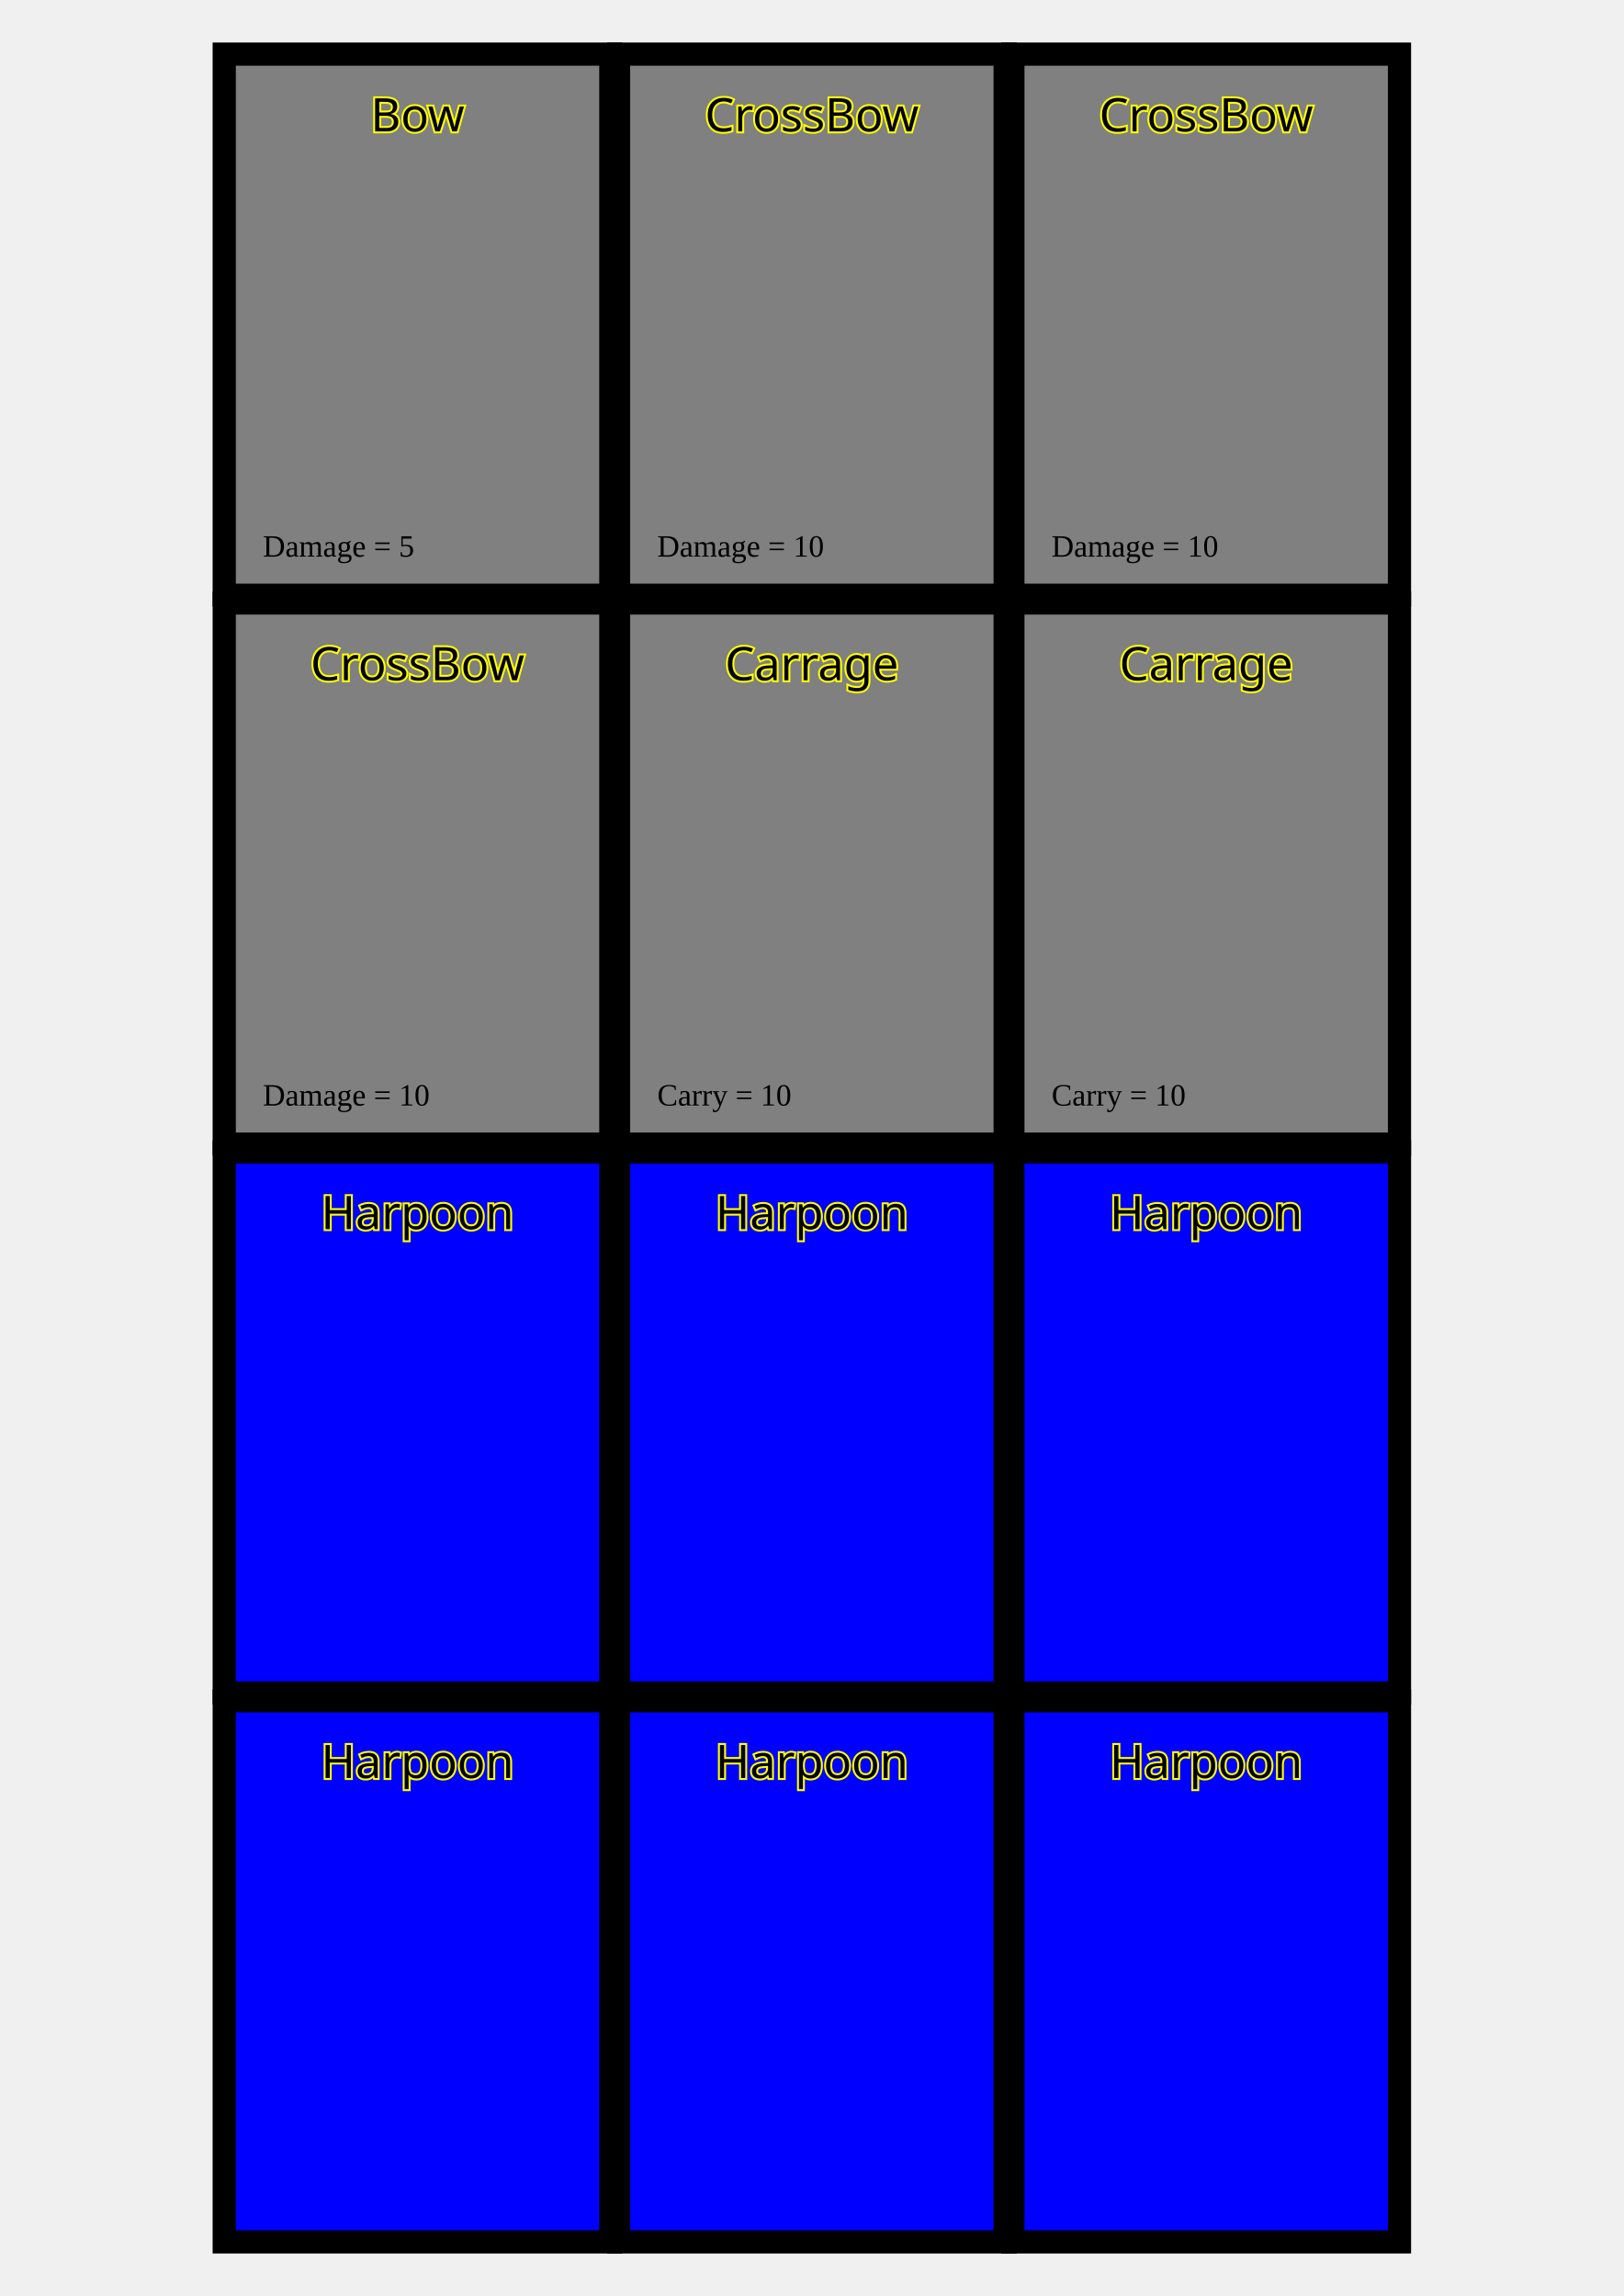
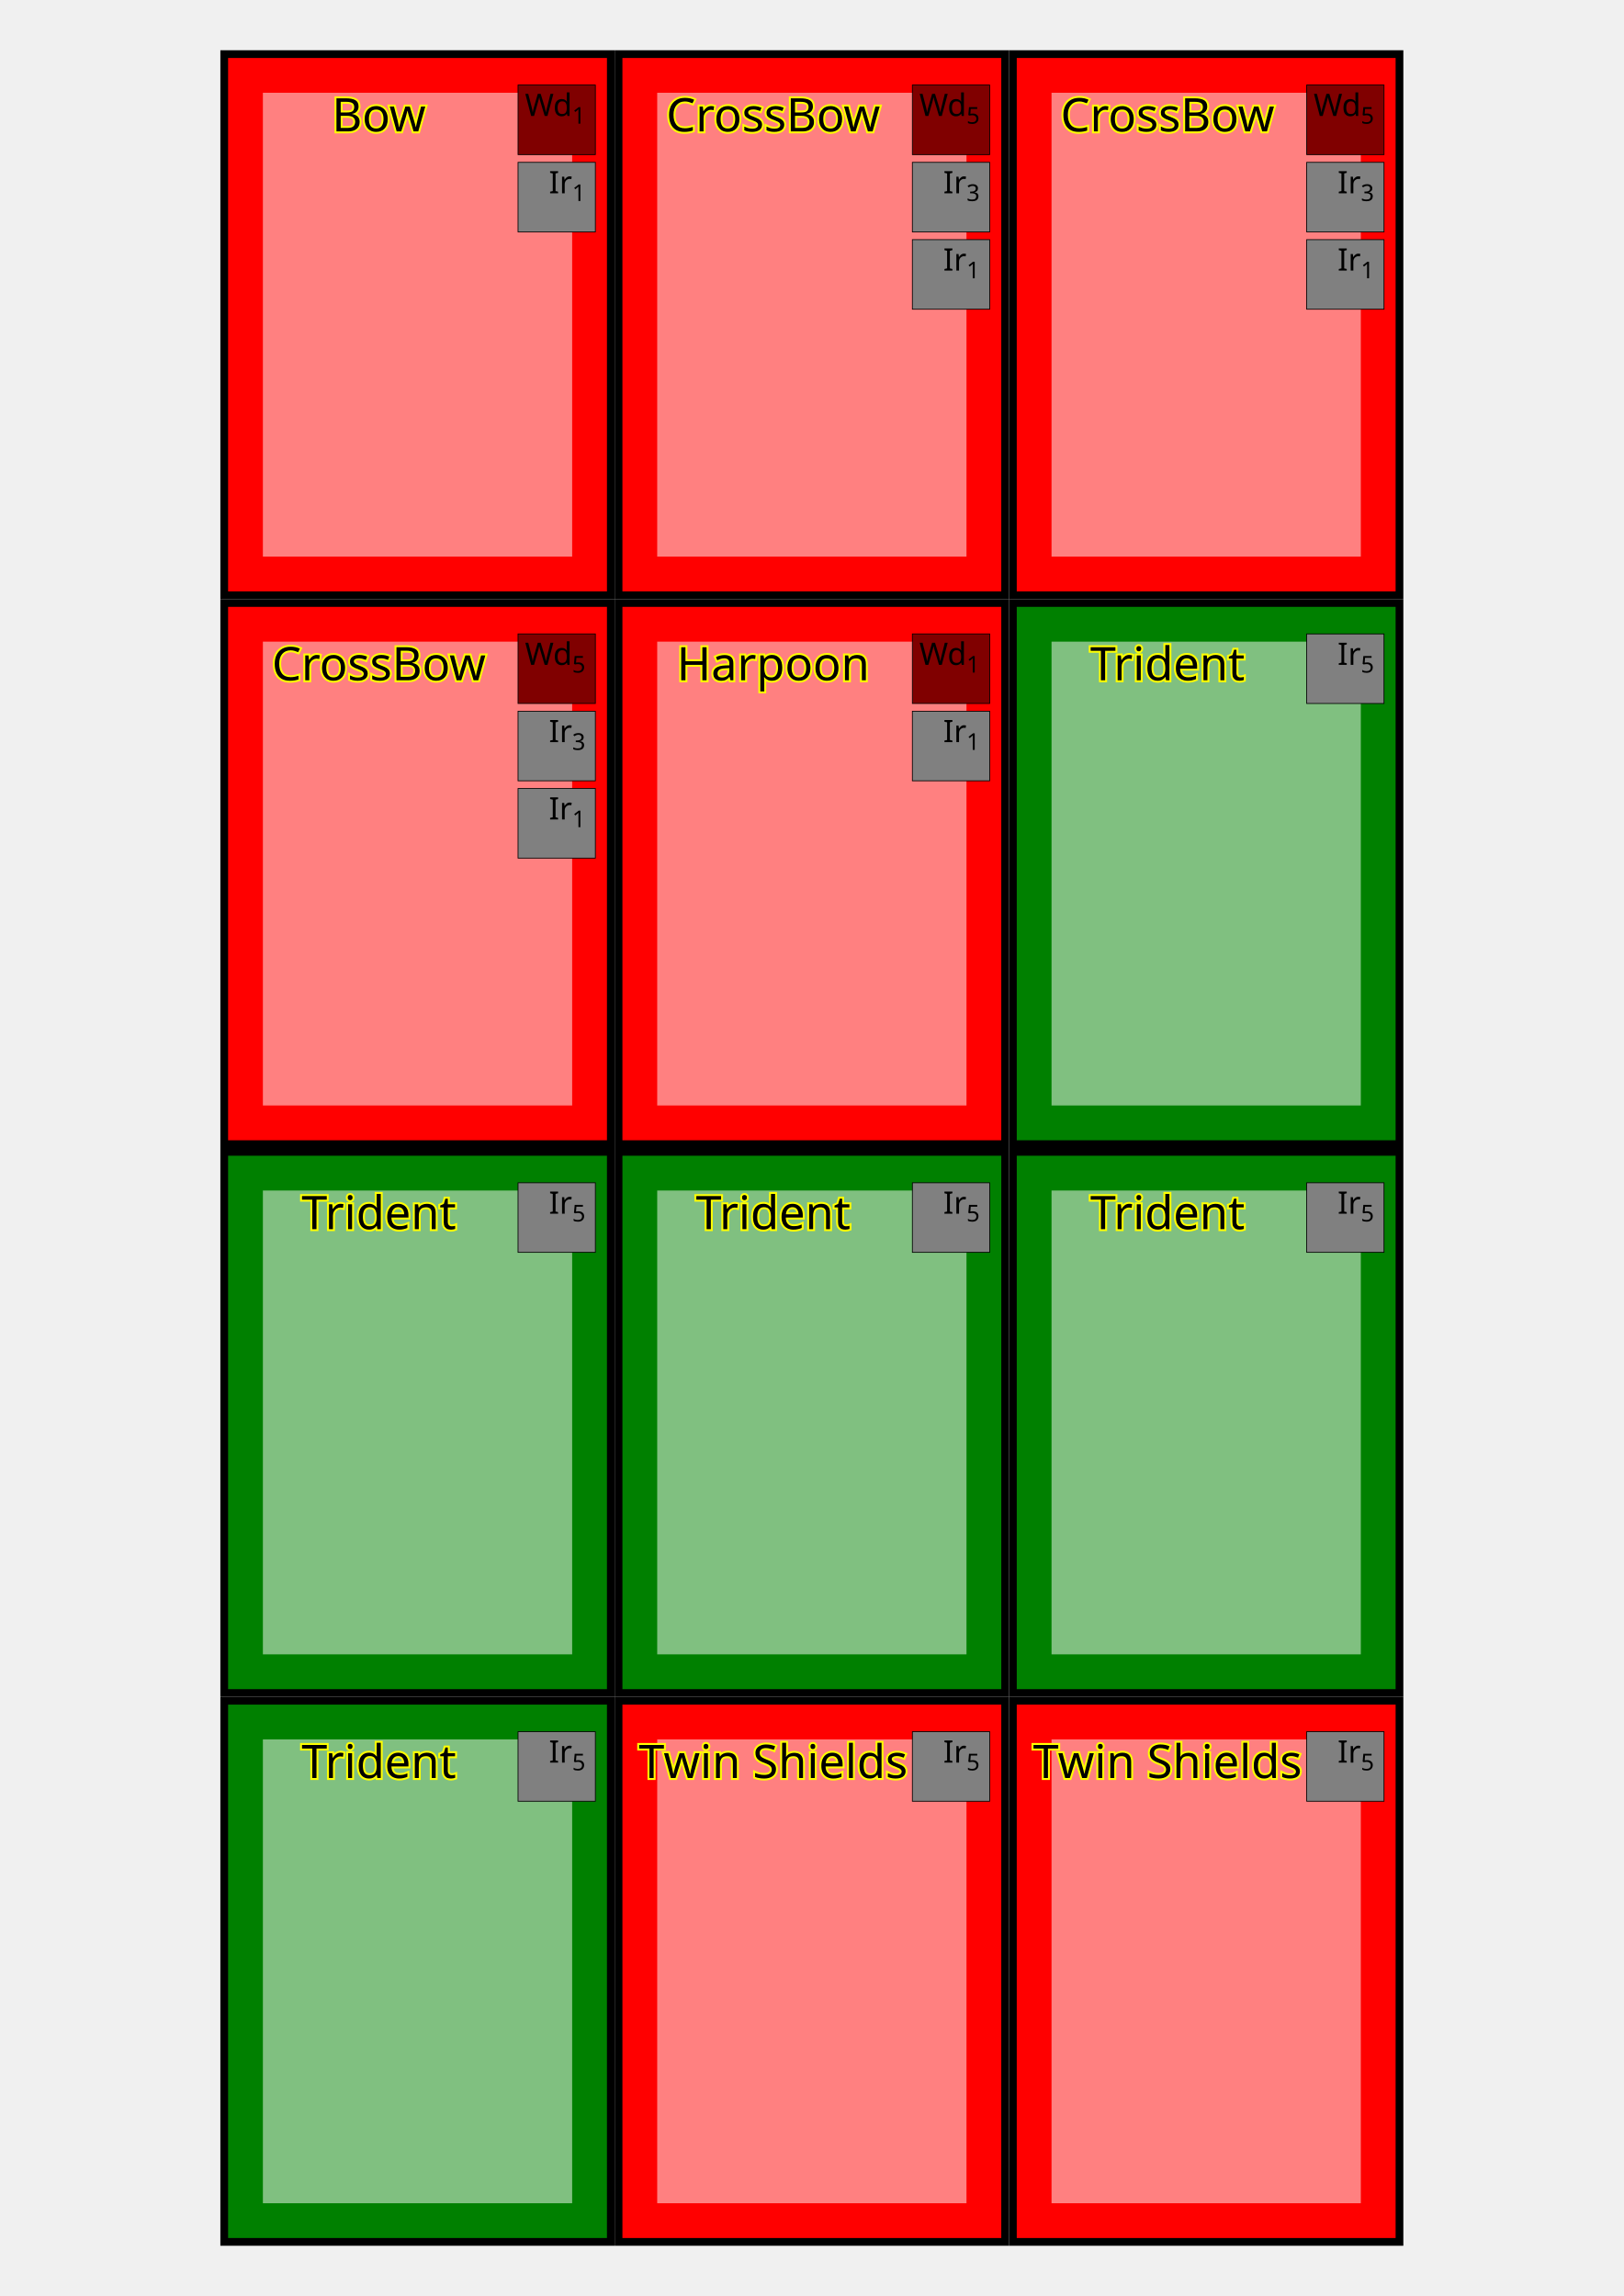
<svg xmlns="http://www.w3.org/2000/svg" version="1.1" width="210mm" height="297mm" viewBox="0 0 210 297">
  <g transform="translate(29 7)">
-     <rect x="0" y="0" width="50" height="70" fill="gray" stroke="black" stroke-width="3" />
-     <text x="25" y="10" fill="black" stroke="yellow" stroke-width="0.5" style="paint-order:stroke" text-anchor="middle" font-size="6" font-family="Rockwell">Bow</text>
-     <text x="5" y="65" font-size="4" fill="black" text-anchor="left">Damage = 5</text>
+     <rect x="0" y="0" width="50" height="70" fill="red" stroke="black" stroke-width="1" />
+     <rect x="5" y="5" width="40" height="60" fill="White" stroke="None" opacity="0.5" />
+     <text x="20" y="10" fill="black" stroke="yellow" stroke-width="0.5" style="paint-order:stroke" text-anchor="middle" font-size="6" font-family="Rockwell">Bow</text>
+     <rect x="38" y="4" width="10" height="9" fill="maroon" stroke="black" stroke-width="0.1" />
+     <text x="45" y="8" font-size="4" font-family="Rockwell" text-anchor="end">Wd</text>
+     <text x="45" y="9" font-size="3" font-family="Rockwell" text-anchor="start">1</text>
+     <rect x="38" y="14" width="10" height="9" fill="gray" stroke="black" stroke-width="0.1" />
+     <text x="45" y="18" font-size="4" font-family="Rockwell" text-anchor="end">Ir</text>
+     <text x="45" y="19" font-size="3" font-family="Rockwell" text-anchor="start">1</text>
  </g>
  <g transform="translate(80 7)">
-     <rect x="0" y="0" width="50" height="70" fill="gray" stroke="black" stroke-width="3" />
-     <text x="25" y="10" fill="black" stroke="yellow" stroke-width="0.5" style="paint-order:stroke" text-anchor="middle" font-size="6" font-family="Rockwell">CrossBow</text>
-     <text x="5" y="65" font-size="4" fill="black" text-anchor="left">Damage = 10</text>
+     <rect x="0" y="0" width="50" height="70" fill="red" stroke="black" stroke-width="1" />
+     <rect x="5" y="5" width="40" height="60" fill="White" stroke="None" opacity="0.5" />
+     <text x="20" y="10" fill="black" stroke="yellow" stroke-width="0.5" style="paint-order:stroke" text-anchor="middle" font-size="6" font-family="Rockwell">CrossBow</text>
+     <rect x="38" y="4" width="10" height="9" fill="maroon" stroke="black" stroke-width="0.1" />
+     <text x="45" y="8" font-size="4" font-family="Rockwell" text-anchor="end">Wd</text>
+     <text x="45" y="9" font-size="3" font-family="Rockwell" text-anchor="start">5</text>
+     <rect x="38" y="14" width="10" height="9" fill="gray" stroke="black" stroke-width="0.1" />
+     <text x="45" y="18" font-size="4" font-family="Rockwell" text-anchor="end">Ir</text>
+     <text x="45" y="19" font-size="3" font-family="Rockwell" text-anchor="start">3</text>
+     <rect x="38" y="24" width="10" height="9" fill="gray" stroke="black" stroke-width="0.1" />
+     <text x="45" y="28" font-size="4" font-family="Rockwell" text-anchor="end">Ir</text>
+     <text x="45" y="29" font-size="3" font-family="Rockwell" text-anchor="start">1</text>
  </g>
  <g transform="translate(131 7)">
-     <rect x="0" y="0" width="50" height="70" fill="gray" stroke="black" stroke-width="3" />
-     <text x="25" y="10" fill="black" stroke="yellow" stroke-width="0.5" style="paint-order:stroke" text-anchor="middle" font-size="6" font-family="Rockwell">CrossBow</text>
-     <text x="5" y="65" font-size="4" fill="black" text-anchor="left">Damage = 10</text>
+     <rect x="0" y="0" width="50" height="70" fill="red" stroke="black" stroke-width="1" />
+     <rect x="5" y="5" width="40" height="60" fill="White" stroke="None" opacity="0.5" />
+     <text x="20" y="10" fill="black" stroke="yellow" stroke-width="0.5" style="paint-order:stroke" text-anchor="middle" font-size="6" font-family="Rockwell">CrossBow</text>
+     <rect x="38" y="4" width="10" height="9" fill="maroon" stroke="black" stroke-width="0.1" />
+     <text x="45" y="8" font-size="4" font-family="Rockwell" text-anchor="end">Wd</text>
+     <text x="45" y="9" font-size="3" font-family="Rockwell" text-anchor="start">5</text>
+     <rect x="38" y="14" width="10" height="9" fill="gray" stroke="black" stroke-width="0.1" />
+     <text x="45" y="18" font-size="4" font-family="Rockwell" text-anchor="end">Ir</text>
+     <text x="45" y="19" font-size="3" font-family="Rockwell" text-anchor="start">3</text>
+     <rect x="38" y="24" width="10" height="9" fill="gray" stroke="black" stroke-width="0.1" />
+     <text x="45" y="28" font-size="4" font-family="Rockwell" text-anchor="end">Ir</text>
+     <text x="45" y="29" font-size="3" font-family="Rockwell" text-anchor="start">1</text>
  </g>
  <g transform="translate(29 78)">
-     <rect x="0" y="0" width="50" height="70" fill="gray" stroke="black" stroke-width="3" />
-     <text x="25" y="10" fill="black" stroke="yellow" stroke-width="0.5" style="paint-order:stroke" text-anchor="middle" font-size="6" font-family="Rockwell">CrossBow</text>
-     <text x="5" y="65" font-size="4" fill="black" text-anchor="left">Damage = 10</text>
+     <rect x="0" y="0" width="50" height="70" fill="red" stroke="black" stroke-width="1" />
+     <rect x="5" y="5" width="40" height="60" fill="White" stroke="None" opacity="0.5" />
+     <text x="20" y="10" fill="black" stroke="yellow" stroke-width="0.5" style="paint-order:stroke" text-anchor="middle" font-size="6" font-family="Rockwell">CrossBow</text>
+     <rect x="38" y="4" width="10" height="9" fill="maroon" stroke="black" stroke-width="0.1" />
+     <text x="45" y="8" font-size="4" font-family="Rockwell" text-anchor="end">Wd</text>
+     <text x="45" y="9" font-size="3" font-family="Rockwell" text-anchor="start">5</text>
+     <rect x="38" y="14" width="10" height="9" fill="gray" stroke="black" stroke-width="0.1" />
+     <text x="45" y="18" font-size="4" font-family="Rockwell" text-anchor="end">Ir</text>
+     <text x="45" y="19" font-size="3" font-family="Rockwell" text-anchor="start">3</text>
+     <rect x="38" y="24" width="10" height="9" fill="gray" stroke="black" stroke-width="0.1" />
+     <text x="45" y="28" font-size="4" font-family="Rockwell" text-anchor="end">Ir</text>
+     <text x="45" y="29" font-size="3" font-family="Rockwell" text-anchor="start">1</text>
  </g>
  <g transform="translate(80 78)">
-     <rect x="0" y="0" width="50" height="70" fill="gray" stroke="black" stroke-width="3" />
-     <text x="25" y="10" fill="black" stroke="yellow" stroke-width="0.5" style="paint-order:stroke" text-anchor="middle" font-size="6" font-family="Rockwell">Carrage</text>
-     <text x="5" y="65" font-size="4" fill="black" text-anchor="left">Carry = 10</text>
+     <rect x="0" y="0" width="50" height="70" fill="red" stroke="black" stroke-width="1" />
+     <rect x="5" y="5" width="40" height="60" fill="White" stroke="None" opacity="0.5" />
+     <text x="20" y="10" fill="black" stroke="yellow" stroke-width="0.5" style="paint-order:stroke" text-anchor="middle" font-size="6" font-family="Rockwell">Harpoon</text>
+     <rect x="38" y="4" width="10" height="9" fill="maroon" stroke="black" stroke-width="0.1" />
+     <text x="45" y="8" font-size="4" font-family="Rockwell" text-anchor="end">Wd</text>
+     <text x="45" y="9" font-size="3" font-family="Rockwell" text-anchor="start">1</text>
+     <rect x="38" y="14" width="10" height="9" fill="gray" stroke="black" stroke-width="0.1" />
+     <text x="45" y="18" font-size="4" font-family="Rockwell" text-anchor="end">Ir</text>
+     <text x="45" y="19" font-size="3" font-family="Rockwell" text-anchor="start">1</text>
  </g>
  <g transform="translate(131 78)">
-     <rect x="0" y="0" width="50" height="70" fill="gray" stroke="black" stroke-width="3" />
-     <text x="25" y="10" fill="black" stroke="yellow" stroke-width="0.5" style="paint-order:stroke" text-anchor="middle" font-size="6" font-family="Rockwell">Carrage</text>
-     <text x="5" y="65" font-size="4" fill="black" text-anchor="left">Carry = 10</text>
+     <rect x="0" y="0" width="50" height="70" fill="green" stroke="black" stroke-width="1" />
+     <rect x="5" y="5" width="40" height="60" fill="White" stroke="None" opacity="0.5" />
+     <text x="20" y="10" fill="black" stroke="yellow" stroke-width="0.5" style="paint-order:stroke" text-anchor="middle" font-size="6" font-family="Rockwell">Trident</text>
+     <rect x="38" y="4" width="10" height="9" fill="gray" stroke="black" stroke-width="0.1" />
+     <text x="45" y="8" font-size="4" font-family="Rockwell" text-anchor="end">Ir</text>
+     <text x="45" y="9" font-size="3" font-family="Rockwell" text-anchor="start">5</text>
  </g>
  <g transform="translate(29 149)">
-     <rect x="0" y="0" width="50" height="70" fill="blue" stroke="black" stroke-width="3" />
-     <text x="25" y="10" fill="black" stroke="yellow" stroke-width="0.5" style="paint-order:stroke" text-anchor="middle" font-size="6" font-family="Rockwell">Harpoon</text>
+     <rect x="0" y="0" width="50" height="70" fill="green" stroke="black" stroke-width="1" />
+     <rect x="5" y="5" width="40" height="60" fill="White" stroke="None" opacity="0.5" />
+     <text x="20" y="10" fill="black" stroke="yellow" stroke-width="0.5" style="paint-order:stroke" text-anchor="middle" font-size="6" font-family="Rockwell">Trident</text>
+     <rect x="38" y="4" width="10" height="9" fill="gray" stroke="black" stroke-width="0.1" />
+     <text x="45" y="8" font-size="4" font-family="Rockwell" text-anchor="end">Ir</text>
+     <text x="45" y="9" font-size="3" font-family="Rockwell" text-anchor="start">5</text>
  </g>
  <g transform="translate(80 149)">
-     <rect x="0" y="0" width="50" height="70" fill="blue" stroke="black" stroke-width="3" />
-     <text x="25" y="10" fill="black" stroke="yellow" stroke-width="0.5" style="paint-order:stroke" text-anchor="middle" font-size="6" font-family="Rockwell">Harpoon</text>
+     <rect x="0" y="0" width="50" height="70" fill="green" stroke="black" stroke-width="1" />
+     <rect x="5" y="5" width="40" height="60" fill="White" stroke="None" opacity="0.5" />
+     <text x="20" y="10" fill="black" stroke="yellow" stroke-width="0.5" style="paint-order:stroke" text-anchor="middle" font-size="6" font-family="Rockwell">Trident</text>
+     <rect x="38" y="4" width="10" height="9" fill="gray" stroke="black" stroke-width="0.1" />
+     <text x="45" y="8" font-size="4" font-family="Rockwell" text-anchor="end">Ir</text>
+     <text x="45" y="9" font-size="3" font-family="Rockwell" text-anchor="start">5</text>
  </g>
  <g transform="translate(131 149)">
-     <rect x="0" y="0" width="50" height="70" fill="blue" stroke="black" stroke-width="3" />
-     <text x="25" y="10" fill="black" stroke="yellow" stroke-width="0.5" style="paint-order:stroke" text-anchor="middle" font-size="6" font-family="Rockwell">Harpoon</text>
+     <rect x="0" y="0" width="50" height="70" fill="green" stroke="black" stroke-width="1" />
+     <rect x="5" y="5" width="40" height="60" fill="White" stroke="None" opacity="0.5" />
+     <text x="20" y="10" fill="black" stroke="yellow" stroke-width="0.5" style="paint-order:stroke" text-anchor="middle" font-size="6" font-family="Rockwell">Trident</text>
+     <rect x="38" y="4" width="10" height="9" fill="gray" stroke="black" stroke-width="0.1" />
+     <text x="45" y="8" font-size="4" font-family="Rockwell" text-anchor="end">Ir</text>
+     <text x="45" y="9" font-size="3" font-family="Rockwell" text-anchor="start">5</text>
  </g>
  <g transform="translate(29 220)">
-     <rect x="0" y="0" width="50" height="70" fill="blue" stroke="black" stroke-width="3" />
-     <text x="25" y="10" fill="black" stroke="yellow" stroke-width="0.5" style="paint-order:stroke" text-anchor="middle" font-size="6" font-family="Rockwell">Harpoon</text>
+     <rect x="0" y="0" width="50" height="70" fill="green" stroke="black" stroke-width="1" />
+     <rect x="5" y="5" width="40" height="60" fill="White" stroke="None" opacity="0.5" />
+     <text x="20" y="10" fill="black" stroke="yellow" stroke-width="0.5" style="paint-order:stroke" text-anchor="middle" font-size="6" font-family="Rockwell">Trident</text>
+     <rect x="38" y="4" width="10" height="9" fill="gray" stroke="black" stroke-width="0.1" />
+     <text x="45" y="8" font-size="4" font-family="Rockwell" text-anchor="end">Ir</text>
+     <text x="45" y="9" font-size="3" font-family="Rockwell" text-anchor="start">5</text>
  </g>
  <g transform="translate(80 220)">
-     <rect x="0" y="0" width="50" height="70" fill="blue" stroke="black" stroke-width="3" />
-     <text x="25" y="10" fill="black" stroke="yellow" stroke-width="0.5" style="paint-order:stroke" text-anchor="middle" font-size="6" font-family="Rockwell">Harpoon</text>
+     <rect x="0" y="0" width="50" height="70" fill="red" stroke="black" stroke-width="1" />
+     <rect x="5" y="5" width="40" height="60" fill="White" stroke="None" opacity="0.5" />
+     <text x="20" y="10" fill="black" stroke="yellow" stroke-width="0.5" style="paint-order:stroke" text-anchor="middle" font-size="6" font-family="Rockwell">Twin Shields</text>
+     <rect x="38" y="4" width="10" height="9" fill="gray" stroke="black" stroke-width="0.1" />
+     <text x="45" y="8" font-size="4" font-family="Rockwell" text-anchor="end">Ir</text>
+     <text x="45" y="9" font-size="3" font-family="Rockwell" text-anchor="start">5</text>
  </g>
  <g transform="translate(131 220)">
-     <rect x="0" y="0" width="50" height="70" fill="blue" stroke="black" stroke-width="3" />
-     <text x="25" y="10" fill="black" stroke="yellow" stroke-width="0.5" style="paint-order:stroke" text-anchor="middle" font-size="6" font-family="Rockwell">Harpoon</text>
+     <rect x="0" y="0" width="50" height="70" fill="red" stroke="black" stroke-width="1" />
+     <rect x="5" y="5" width="40" height="60" fill="White" stroke="None" opacity="0.5" />
+     <text x="20" y="10" fill="black" stroke="yellow" stroke-width="0.5" style="paint-order:stroke" text-anchor="middle" font-size="6" font-family="Rockwell">Twin Shields</text>
+     <rect x="38" y="4" width="10" height="9" fill="gray" stroke="black" stroke-width="0.1" />
+     <text x="45" y="8" font-size="4" font-family="Rockwell" text-anchor="end">Ir</text>
+     <text x="45" y="9" font-size="3" font-family="Rockwell" text-anchor="start">5</text>
  </g>
</svg>
